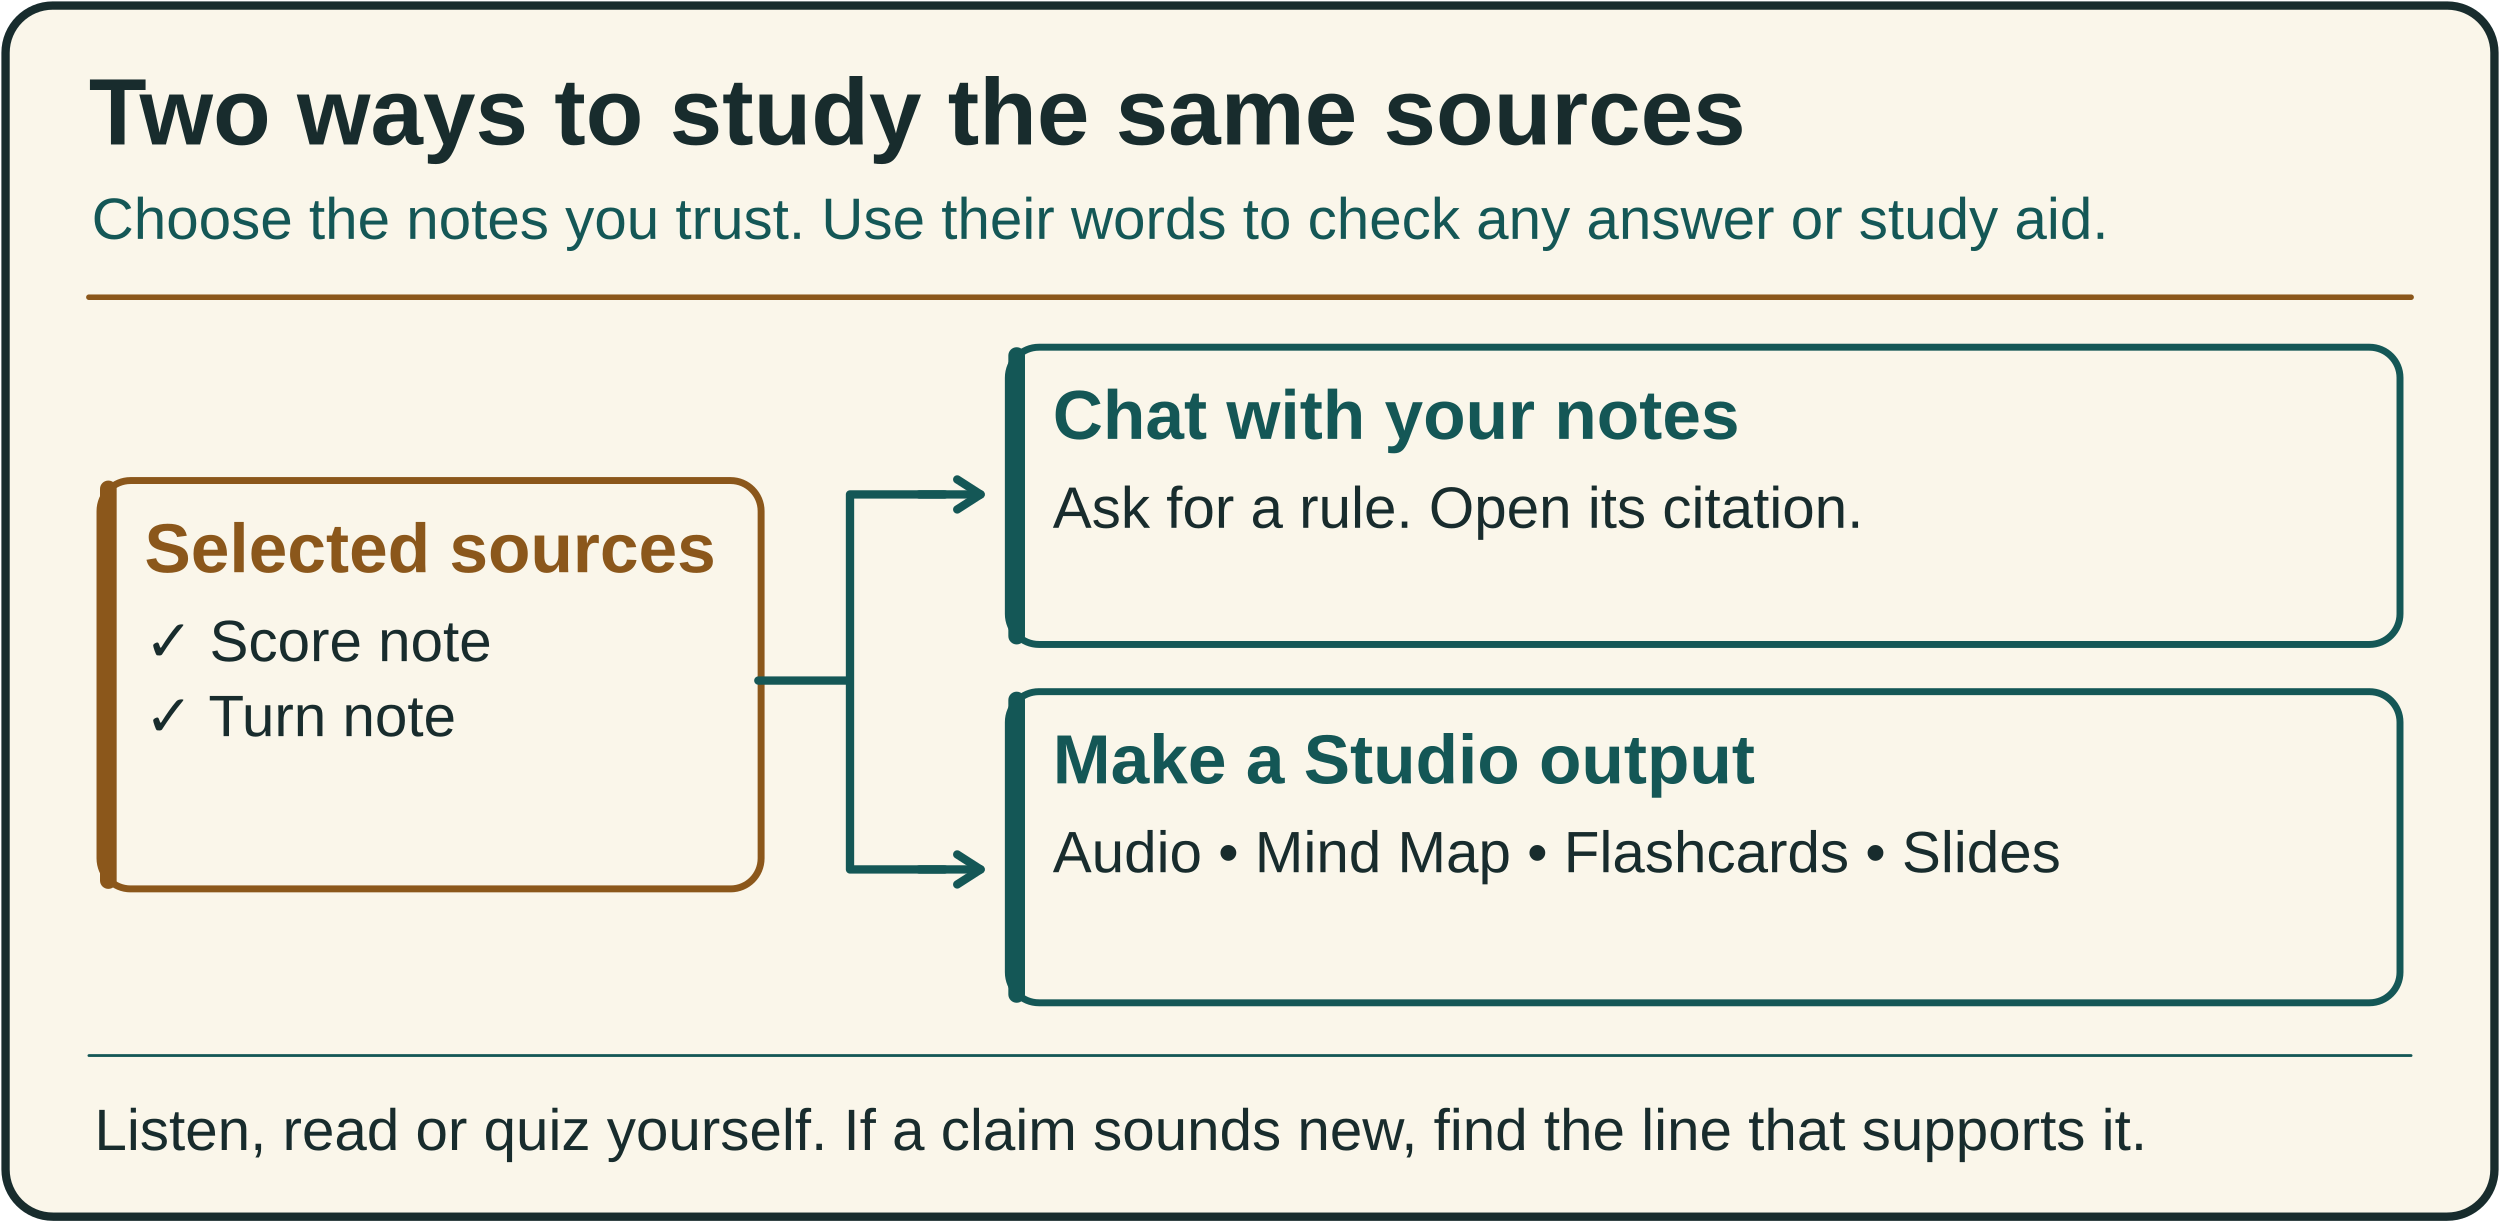
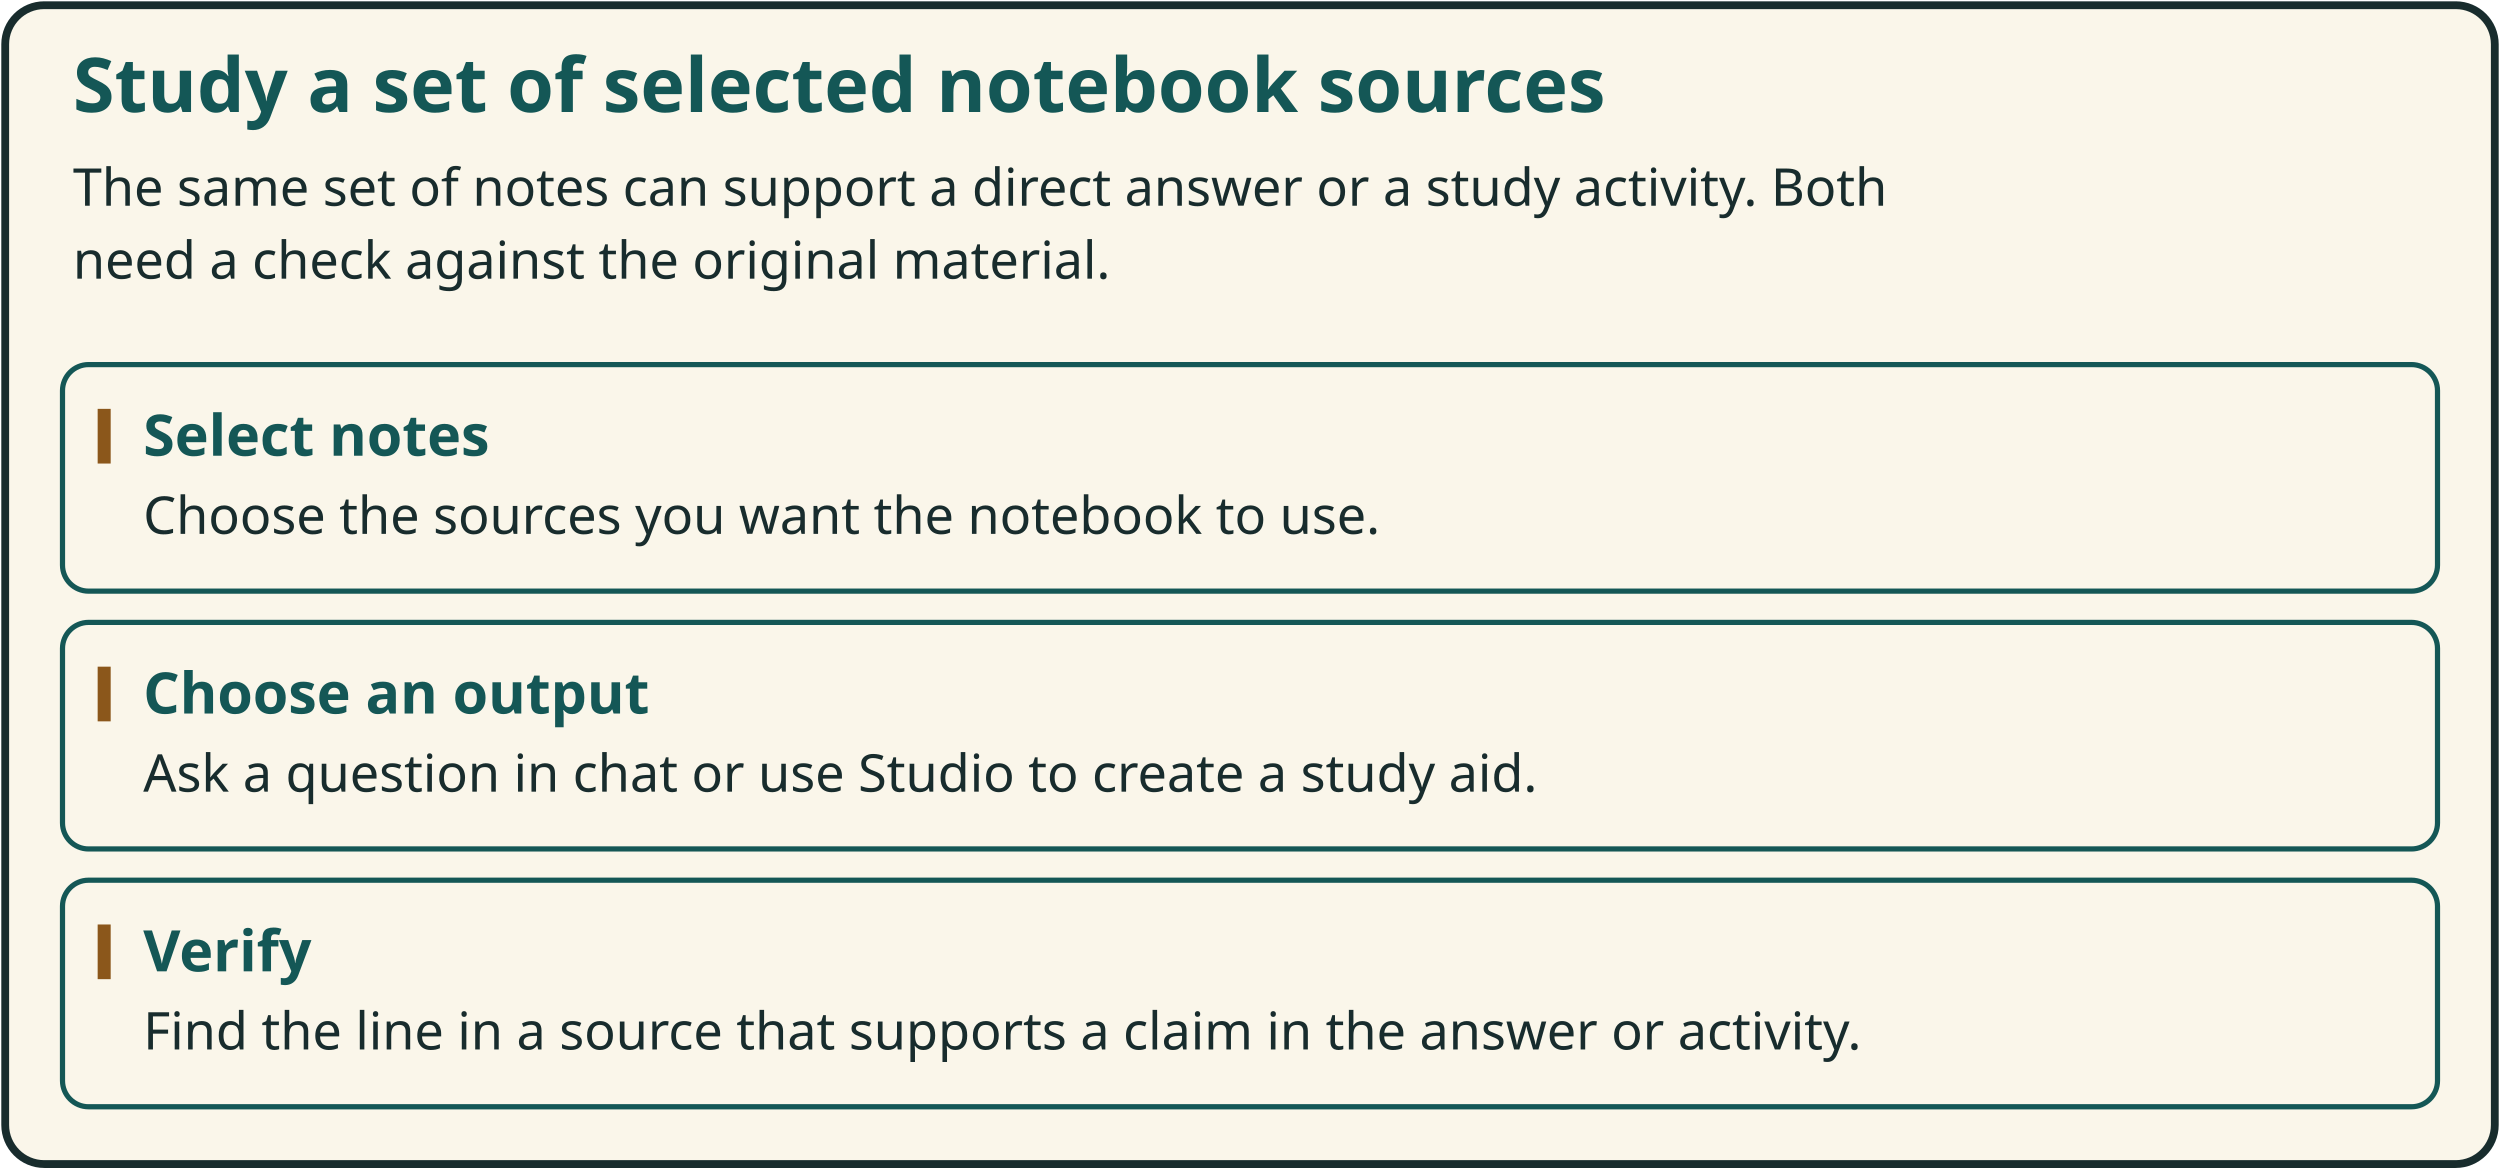
- <svg xmlns="http://www.w3.org/2000/svg" viewBox="0 0 900 440" role="img" aria-labelledby="title description">
-   <rect x="2" y="2" width="896" height="436" rx="17" fill="#faf6ea" stroke="#182c2d" stroke-width="3" />
-   <text x="32" y="52" fill="#182c2d" font-family="Arial, Helvetica, sans-serif" font-size="34" font-weight="700" text-anchor="start">Two ways to study the same sources</text>
-   <text x="33" y="86" fill="#145756" font-family="Arial, Helvetica, sans-serif" font-size="21" font-weight="400" text-anchor="start">Choose the notes you trust. Use their words to check any answer or study aid.</text>
-   <path d="M32 107H868" fill="none" stroke="#8b571b" stroke-width="2" stroke-linecap="round" stroke-linejoin="round" />
-   <rect x="36" y="173" width="238" height="147" rx="11" fill="#faf6ea" stroke="#8b571b" stroke-width="2.5" />
-   <rect x="36" y="173" width="6" height="147" rx="3" fill="#8b571b" stroke="#8b571b" stroke-width="0" />
-   <text x="52" y="206" fill="#8b571b" font-family="Arial, Helvetica, sans-serif" font-size="25" font-weight="700" text-anchor="start">Selected sources</text>
-   <text x="52" y="238" fill="#182c2d" font-family="Arial, Helvetica, sans-serif" font-size="21" font-weight="400" text-anchor="start">✓  Score note</text>
-   <text x="52" y="265" fill="#182c2d" font-family="Arial, Helvetica, sans-serif" font-size="21" font-weight="400" text-anchor="start">✓  Turn note</text>
-   <path d="M273 245H306V178H340 M306 245V313H340" fill="none" stroke="#145756" stroke-width="3" stroke-linecap="round" stroke-linejoin="round" />
-   <path d="M331 178L353 178" fill="none" stroke="#145756" stroke-width="3" stroke-linecap="round" stroke-linejoin="round" />
-   <path d="M344.6 183.4L353 178L344.6 172.6" fill="none" stroke="#145756" stroke-width="3" stroke-linecap="round" stroke-linejoin="round" />
-   <path d="M331 313L353 313" fill="none" stroke="#145756" stroke-width="3" stroke-linecap="round" stroke-linejoin="round" />
-   <path d="M344.6 318.4L353 313L344.6 307.6" fill="none" stroke="#145756" stroke-width="3" stroke-linecap="round" stroke-linejoin="round" />
-   <rect x="363" y="125" width="501" height="107" rx="11" fill="#faf6ea" stroke="#145756" stroke-width="2.5" />
-   <rect x="363" y="125" width="6" height="107" rx="3" fill="#145756" stroke="#145756" stroke-width="0" />
-   <text x="379" y="158" fill="#145756" font-family="Arial, Helvetica, sans-serif" font-size="25" font-weight="700" text-anchor="start">Chat with your notes</text>
-   <text x="379" y="190" fill="#182c2d" font-family="Arial, Helvetica, sans-serif" font-size="21" font-weight="400" text-anchor="start">Ask for a rule. Open its citation.</text>
-   <rect x="363" y="249" width="501" height="112" rx="11" fill="#faf6ea" stroke="#145756" stroke-width="2.5" />
-   <rect x="363" y="249" width="6" height="112" rx="3" fill="#145756" stroke="#145756" stroke-width="0" />
-   <text x="379" y="282" fill="#145756" font-family="Arial, Helvetica, sans-serif" font-size="25" font-weight="700" text-anchor="start">Make a Studio output</text>
-   <text x="379" y="314" fill="#182c2d" font-family="Arial, Helvetica, sans-serif" font-size="21" font-weight="400" text-anchor="start">Audio  •  Mind Map  •  Flashcards  •  Slides</text>
-   <path d="M32 380H868" fill="none" stroke="#145756" stroke-width="1" stroke-linecap="round" stroke-linejoin="round" />
-   <text x="34" y="414" fill="#182c2d" font-family="Arial, Helvetica, sans-serif" font-size="21" font-weight="400" text-anchor="start">Listen, read or quiz yourself. If a claim sounds new, find the line that supports it.</text>
+ <svg xmlns="http://www.w3.org/2000/svg" role="img" aria-labelledby="title desc" viewBox="0 0 960 449" font-family="Verdana, sans-serif">
+   <rect x="2" y="2" width="956" height="445" rx="15" fill="#faf6ea" stroke="#182c2d" stroke-width="3" />
+   <text x="28" y="43" fill="#145756" font-size="29" font-weight="bold">Study a set of selected notebook sources</text>
+   <text x="28" y="79" fill="#182c2d" font-size="20">The same set of notes can support a direct answer or a study activity. Both</text>
+   <text x="28" y="107" fill="#182c2d" font-size="20">need a check against the original material.</text>
+   <rect x="24" y="140" width="912" height="87" rx="10" fill="#faf6ea" stroke="#145756" stroke-width="2" />
+   <path d="M40 157v21" stroke="#8b571b" stroke-width="5" />
+   <text x="55" y="175" fill="#145756" font-size="22" font-weight="bold">Select notes</text>
+   <text x="55" y="205" fill="#182c2d" font-size="20">Choose the sources you want the notebook to use.</text>
+   <rect x="24" y="239" width="912" height="87" rx="10" fill="#faf6ea" stroke="#145756" stroke-width="2" />
+   <path d="M40 256v21" stroke="#8b571b" stroke-width="5" />
+   <text x="55" y="274" fill="#145756" font-size="22" font-weight="bold">Choose an output</text>
+   <text x="55" y="304" fill="#182c2d" font-size="20">Ask a question in chat or use Studio to create a study aid.</text>
+   <rect x="24" y="338" width="912" height="87" rx="10" fill="#faf6ea" stroke="#145756" stroke-width="2" />
+   <path d="M40 355v21" stroke="#8b571b" stroke-width="5" />
+   <text x="55" y="373" fill="#145756" font-size="22" font-weight="bold">Verify</text>
+   <text x="55" y="403" fill="#182c2d" font-size="20">Find the line in a source that supports a claim in the answer or activity.</text>
</svg>
